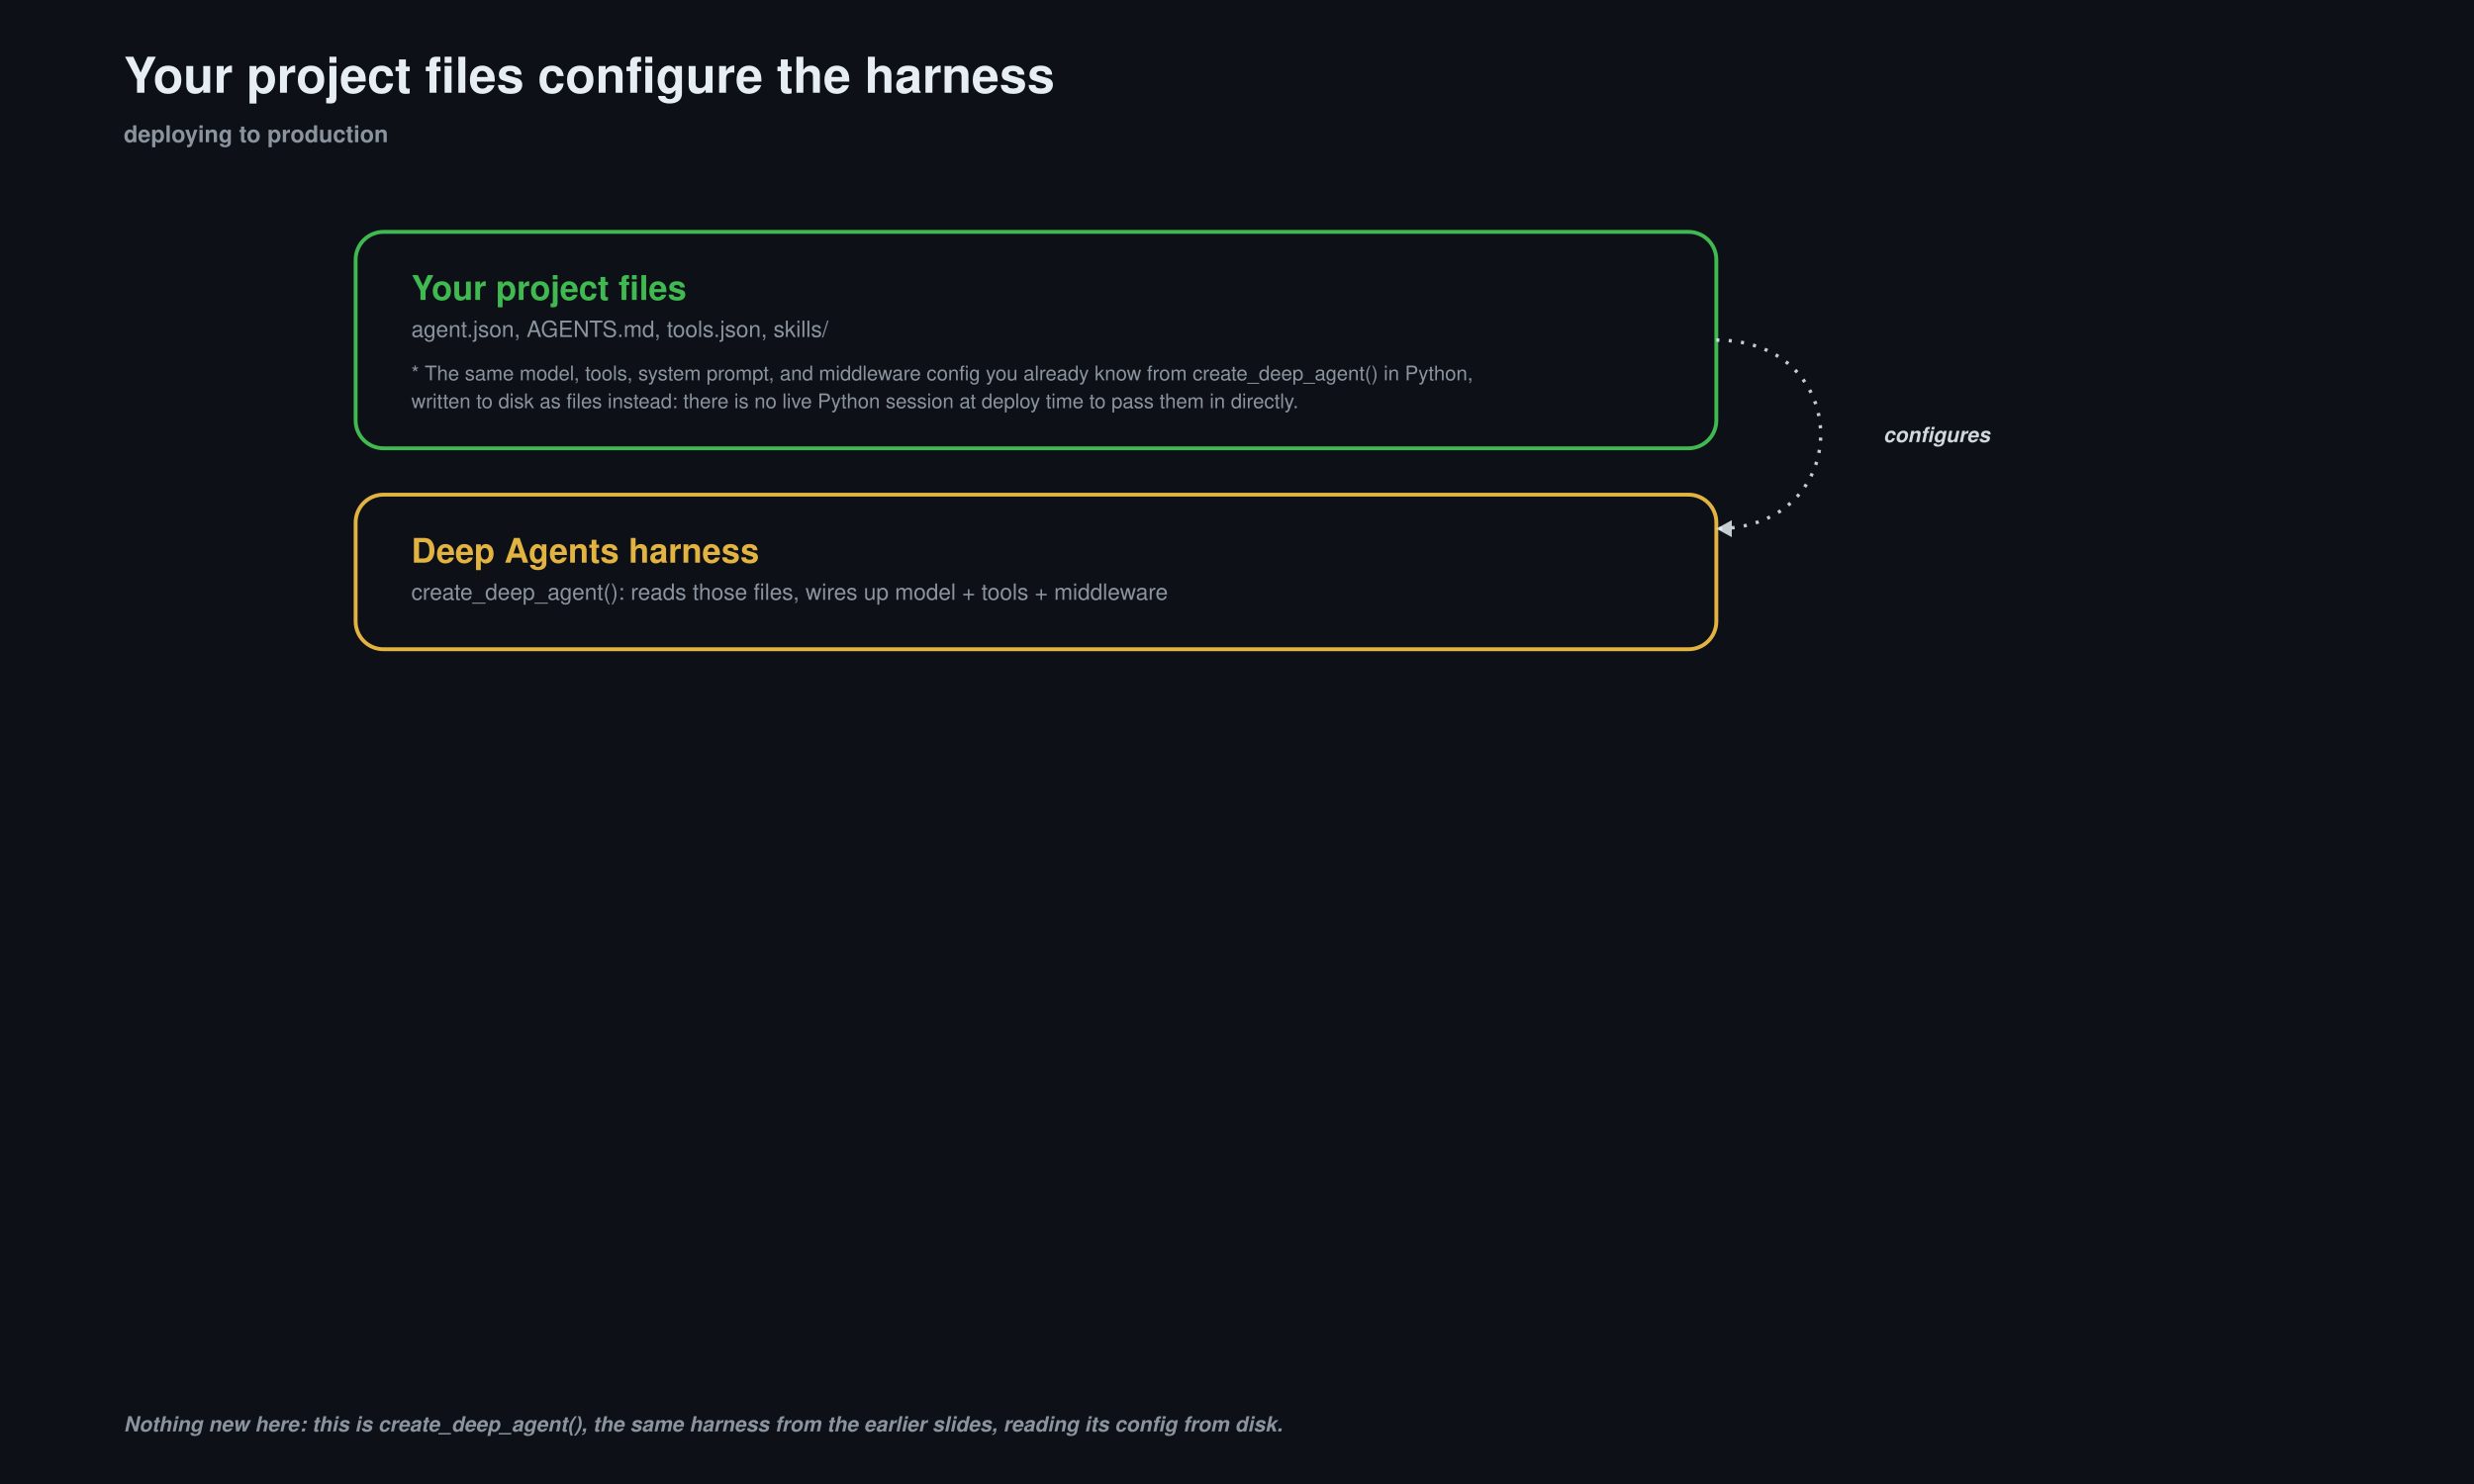
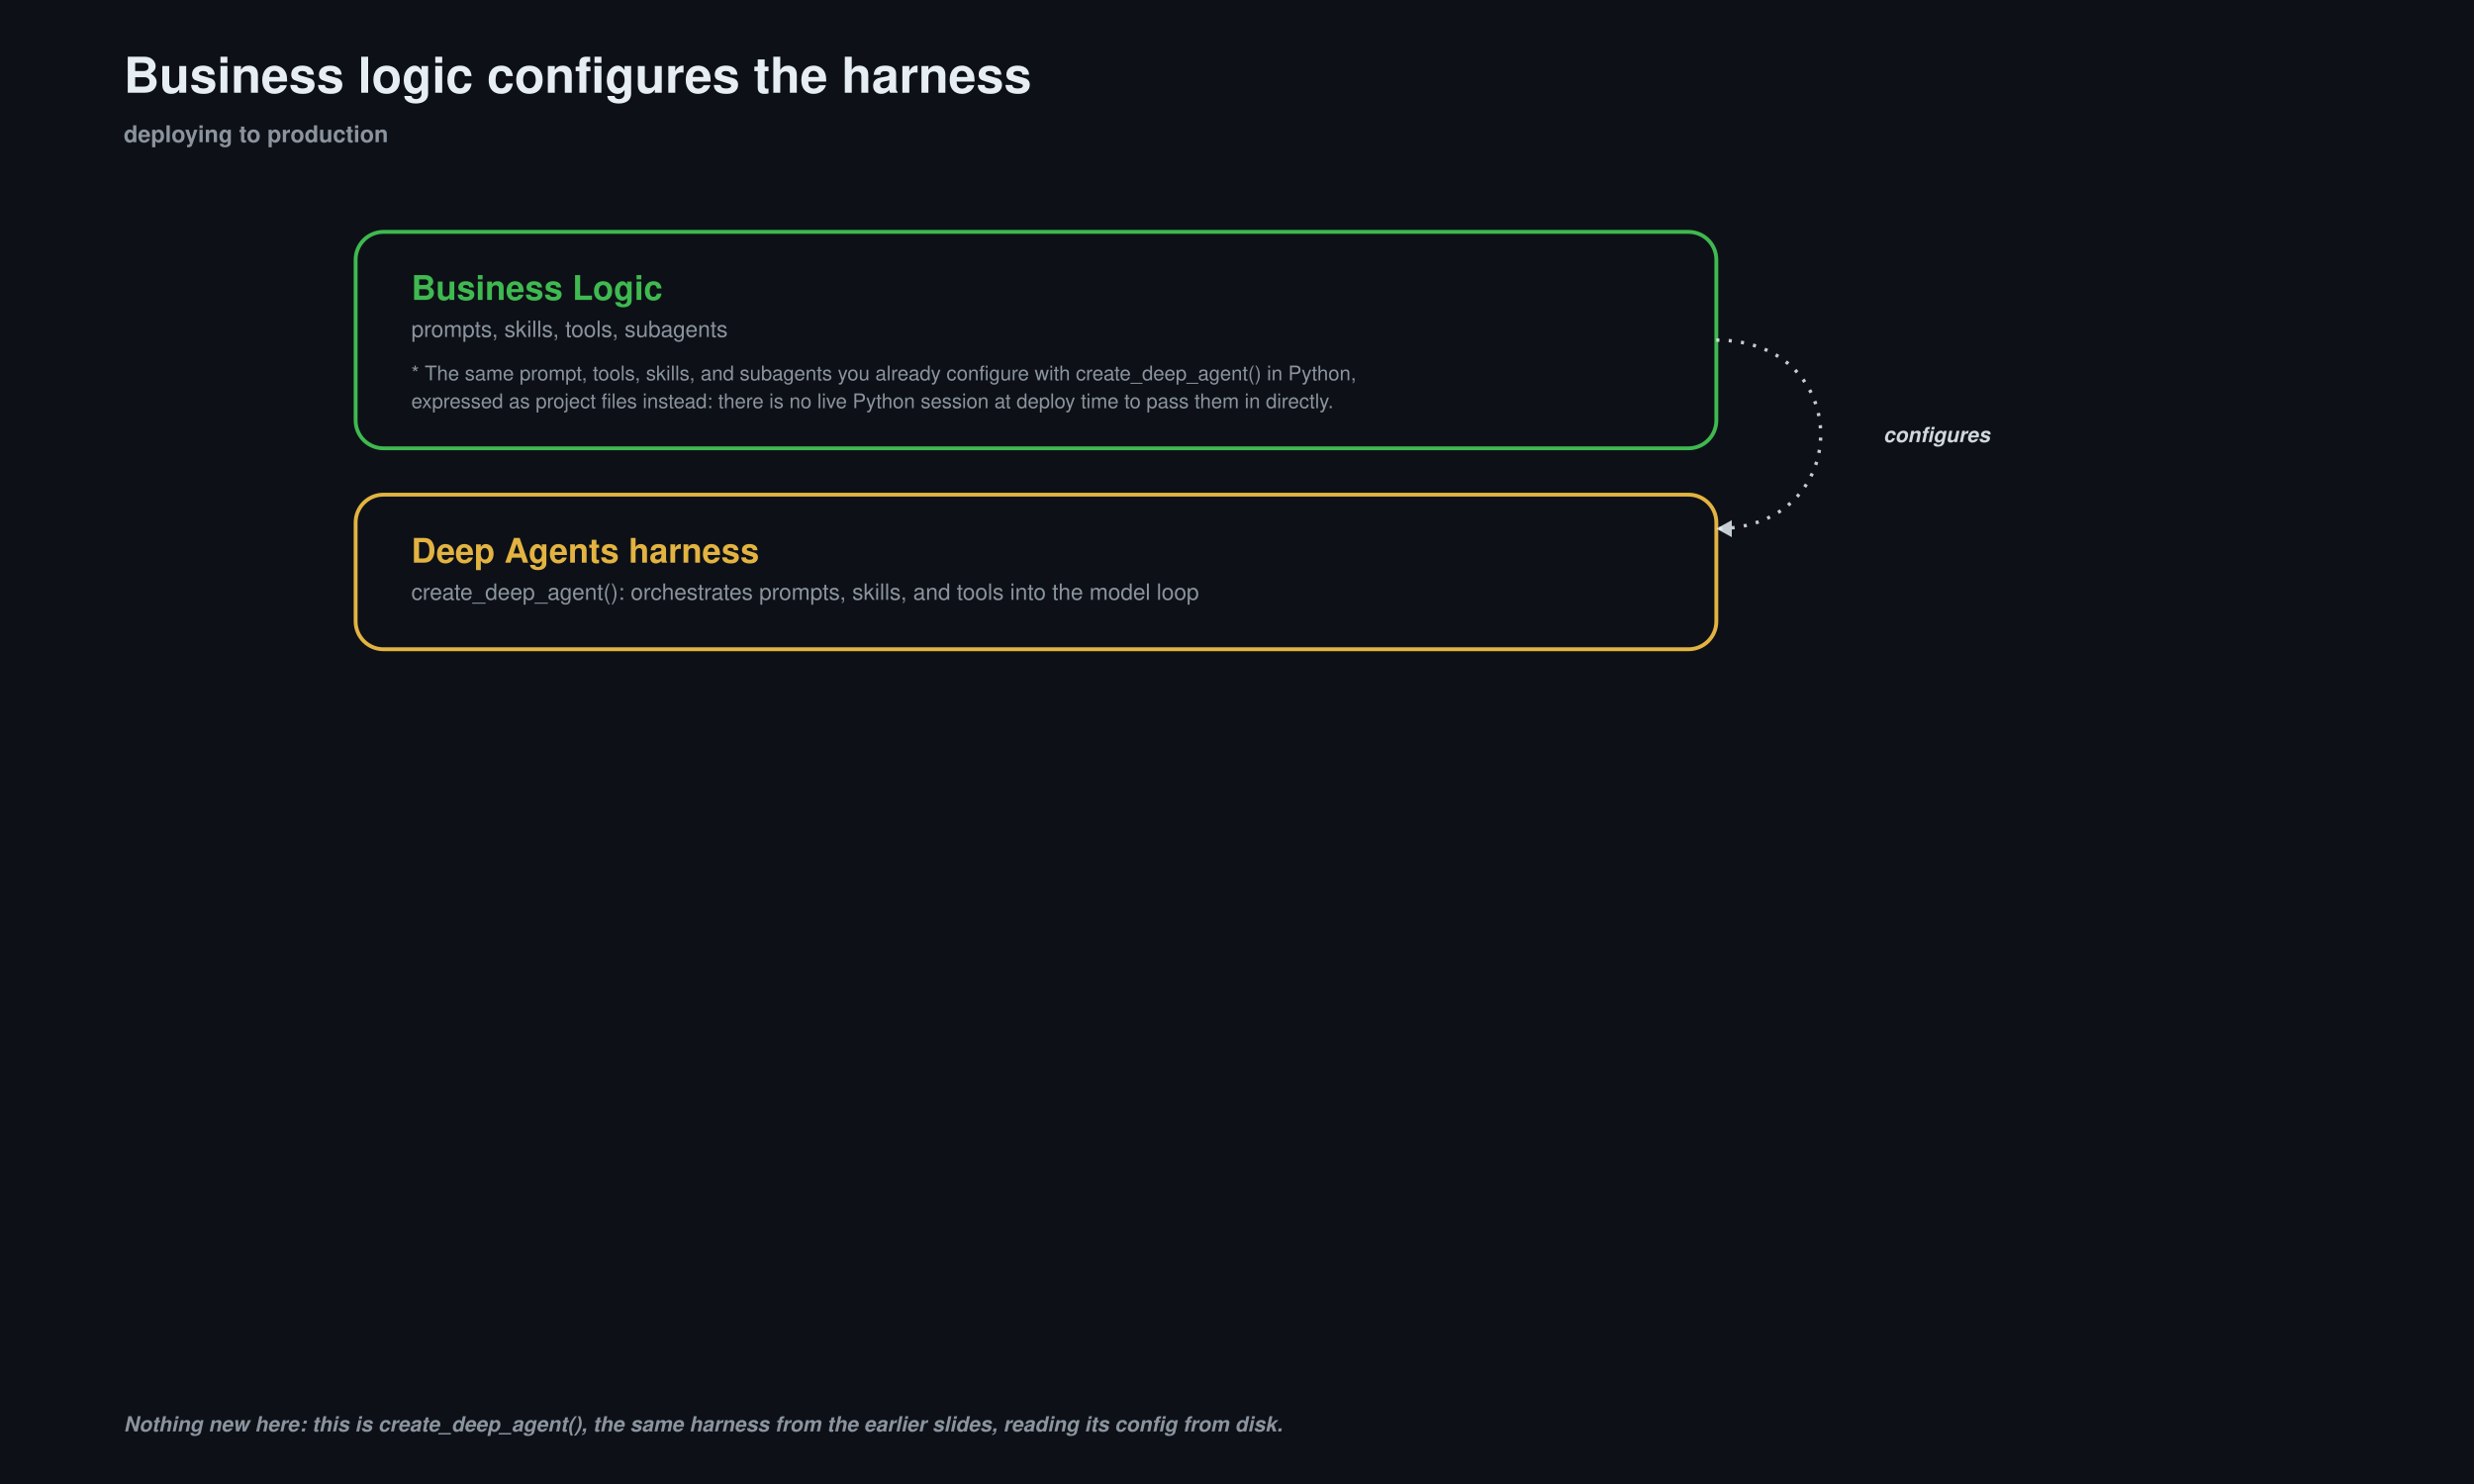
<svg xmlns="http://www.w3.org/2000/svg" width="1600" height="960" viewBox="0 0 1600 960">
  <rect x="0" y="0" width="1600" height="960" fill="#0d1117" />
-   <text x="80" y="60" font-family="Helvetica, Arial, sans-serif" font-size="32" font-weight="800" fill="#e6edf3" text-anchor="start" opacity="1">Your project files configure the harness</text>
+   <text x="80" y="60" font-family="Helvetica, Arial, sans-serif" font-size="32" font-weight="800" fill="#e6edf3" text-anchor="start" opacity="1">Business logic configures the harness</text>
  <text x="80" y="92" font-family="Helvetica, Arial, sans-serif" font-size="15" font-weight="600" fill="#8b949e" text-anchor="start" opacity="1">deploying to production</text>
  <rect x="230" y="150" width="880" height="140" rx="18" fill="none" stroke="#3fb950" stroke-width="2.5" opacity="1" />
-   <text x="266" y="194" font-family="Helvetica, Arial, sans-serif" font-size="22" font-weight="700" fill="#3fb950" text-anchor="start" opacity="1">Your project files</text>
-   <text x="266" y="218" font-family="Helvetica, Arial, sans-serif" font-size="14.5" font-weight="400" fill="#8b949e" text-anchor="start" opacity="1">agent.json, AGENTS.md, tools.json, skills/</text>
-   <text x="266" y="246" font-family="Helvetica, Arial, sans-serif" font-size="13" font-weight="400" fill="#8b949e" text-anchor="start" opacity="1">* The same model, tools, system prompt, and middleware config you already know from create_deep_agent() in Python,</text>
-   <text x="266" y="264" font-family="Helvetica, Arial, sans-serif" font-size="13" font-weight="400" fill="#8b949e" text-anchor="start" opacity="1">written to disk as files instead: there is no live Python session at deploy time to pass them in directly.</text>
+   <text x="266" y="194" font-family="Helvetica, Arial, sans-serif" font-size="22" font-weight="700" fill="#3fb950" text-anchor="start" opacity="1">Business Logic</text>
+   <text x="266" y="218" font-family="Helvetica, Arial, sans-serif" font-size="14.5" font-weight="400" fill="#8b949e" text-anchor="start" opacity="1">prompts, skills, tools, subagents</text>
+   <text x="266" y="246" font-family="Helvetica, Arial, sans-serif" font-size="13" font-weight="400" fill="#8b949e" text-anchor="start" opacity="1">* The same prompt, tools, skills, and subagents you already configure with create_deep_agent() in Python,</text>
+   <text x="266" y="264" font-family="Helvetica, Arial, sans-serif" font-size="13" font-weight="400" fill="#8b949e" text-anchor="start" opacity="1">expressed as project files instead: there is no live Python session at deploy time to pass them in directly.</text>
  <rect x="230" y="320" width="880" height="100" rx="18" fill="none" stroke="#e3b341" stroke-width="2.5" opacity="1" />
  <text x="266" y="364" font-family="Helvetica, Arial, sans-serif" font-size="22" font-weight="700" fill="#e3b341" text-anchor="start" opacity="1">Deep Agents harness</text>
-   <text x="266" y="388" font-family="Helvetica, Arial, sans-serif" font-size="14.5" font-weight="400" fill="#8b949e" text-anchor="start" opacity="1">create_deep_agent(): reads those files, wires up model + tools + middleware</text>
+   <text x="266" y="388" font-family="Helvetica, Arial, sans-serif" font-size="14.5" font-weight="400" fill="#8b949e" text-anchor="start" opacity="1">create_deep_agent(): orchestrates prompts, skills, and tools into the model loop</text>
  <path d="M1110,220 C 1200,220 1200,342 1110,342" fill="none" stroke="#e6edf3" stroke-width="2.2" stroke-dasharray="2,6" opacity="0.85" />
  <polygon points="1110,342 1120,336.5 1120,347.5" fill="#e6edf3" opacity="0.85" />
  <text x="1218" y="286" font-family="Helvetica, Arial, sans-serif" font-size="13.5" font-weight="600" fill="#e6edf3" text-anchor="start" opacity="0.9" font-style="italic">configures</text>
  <text x="80" y="926" font-family="Helvetica, Arial, sans-serif" font-size="13.5" font-weight="600" fill="#8b949e" text-anchor="start" opacity="1" font-style="italic">Nothing new here: this is create_deep_agent(), the same harness from the earlier slides, reading its config from disk.</text>
</svg>
